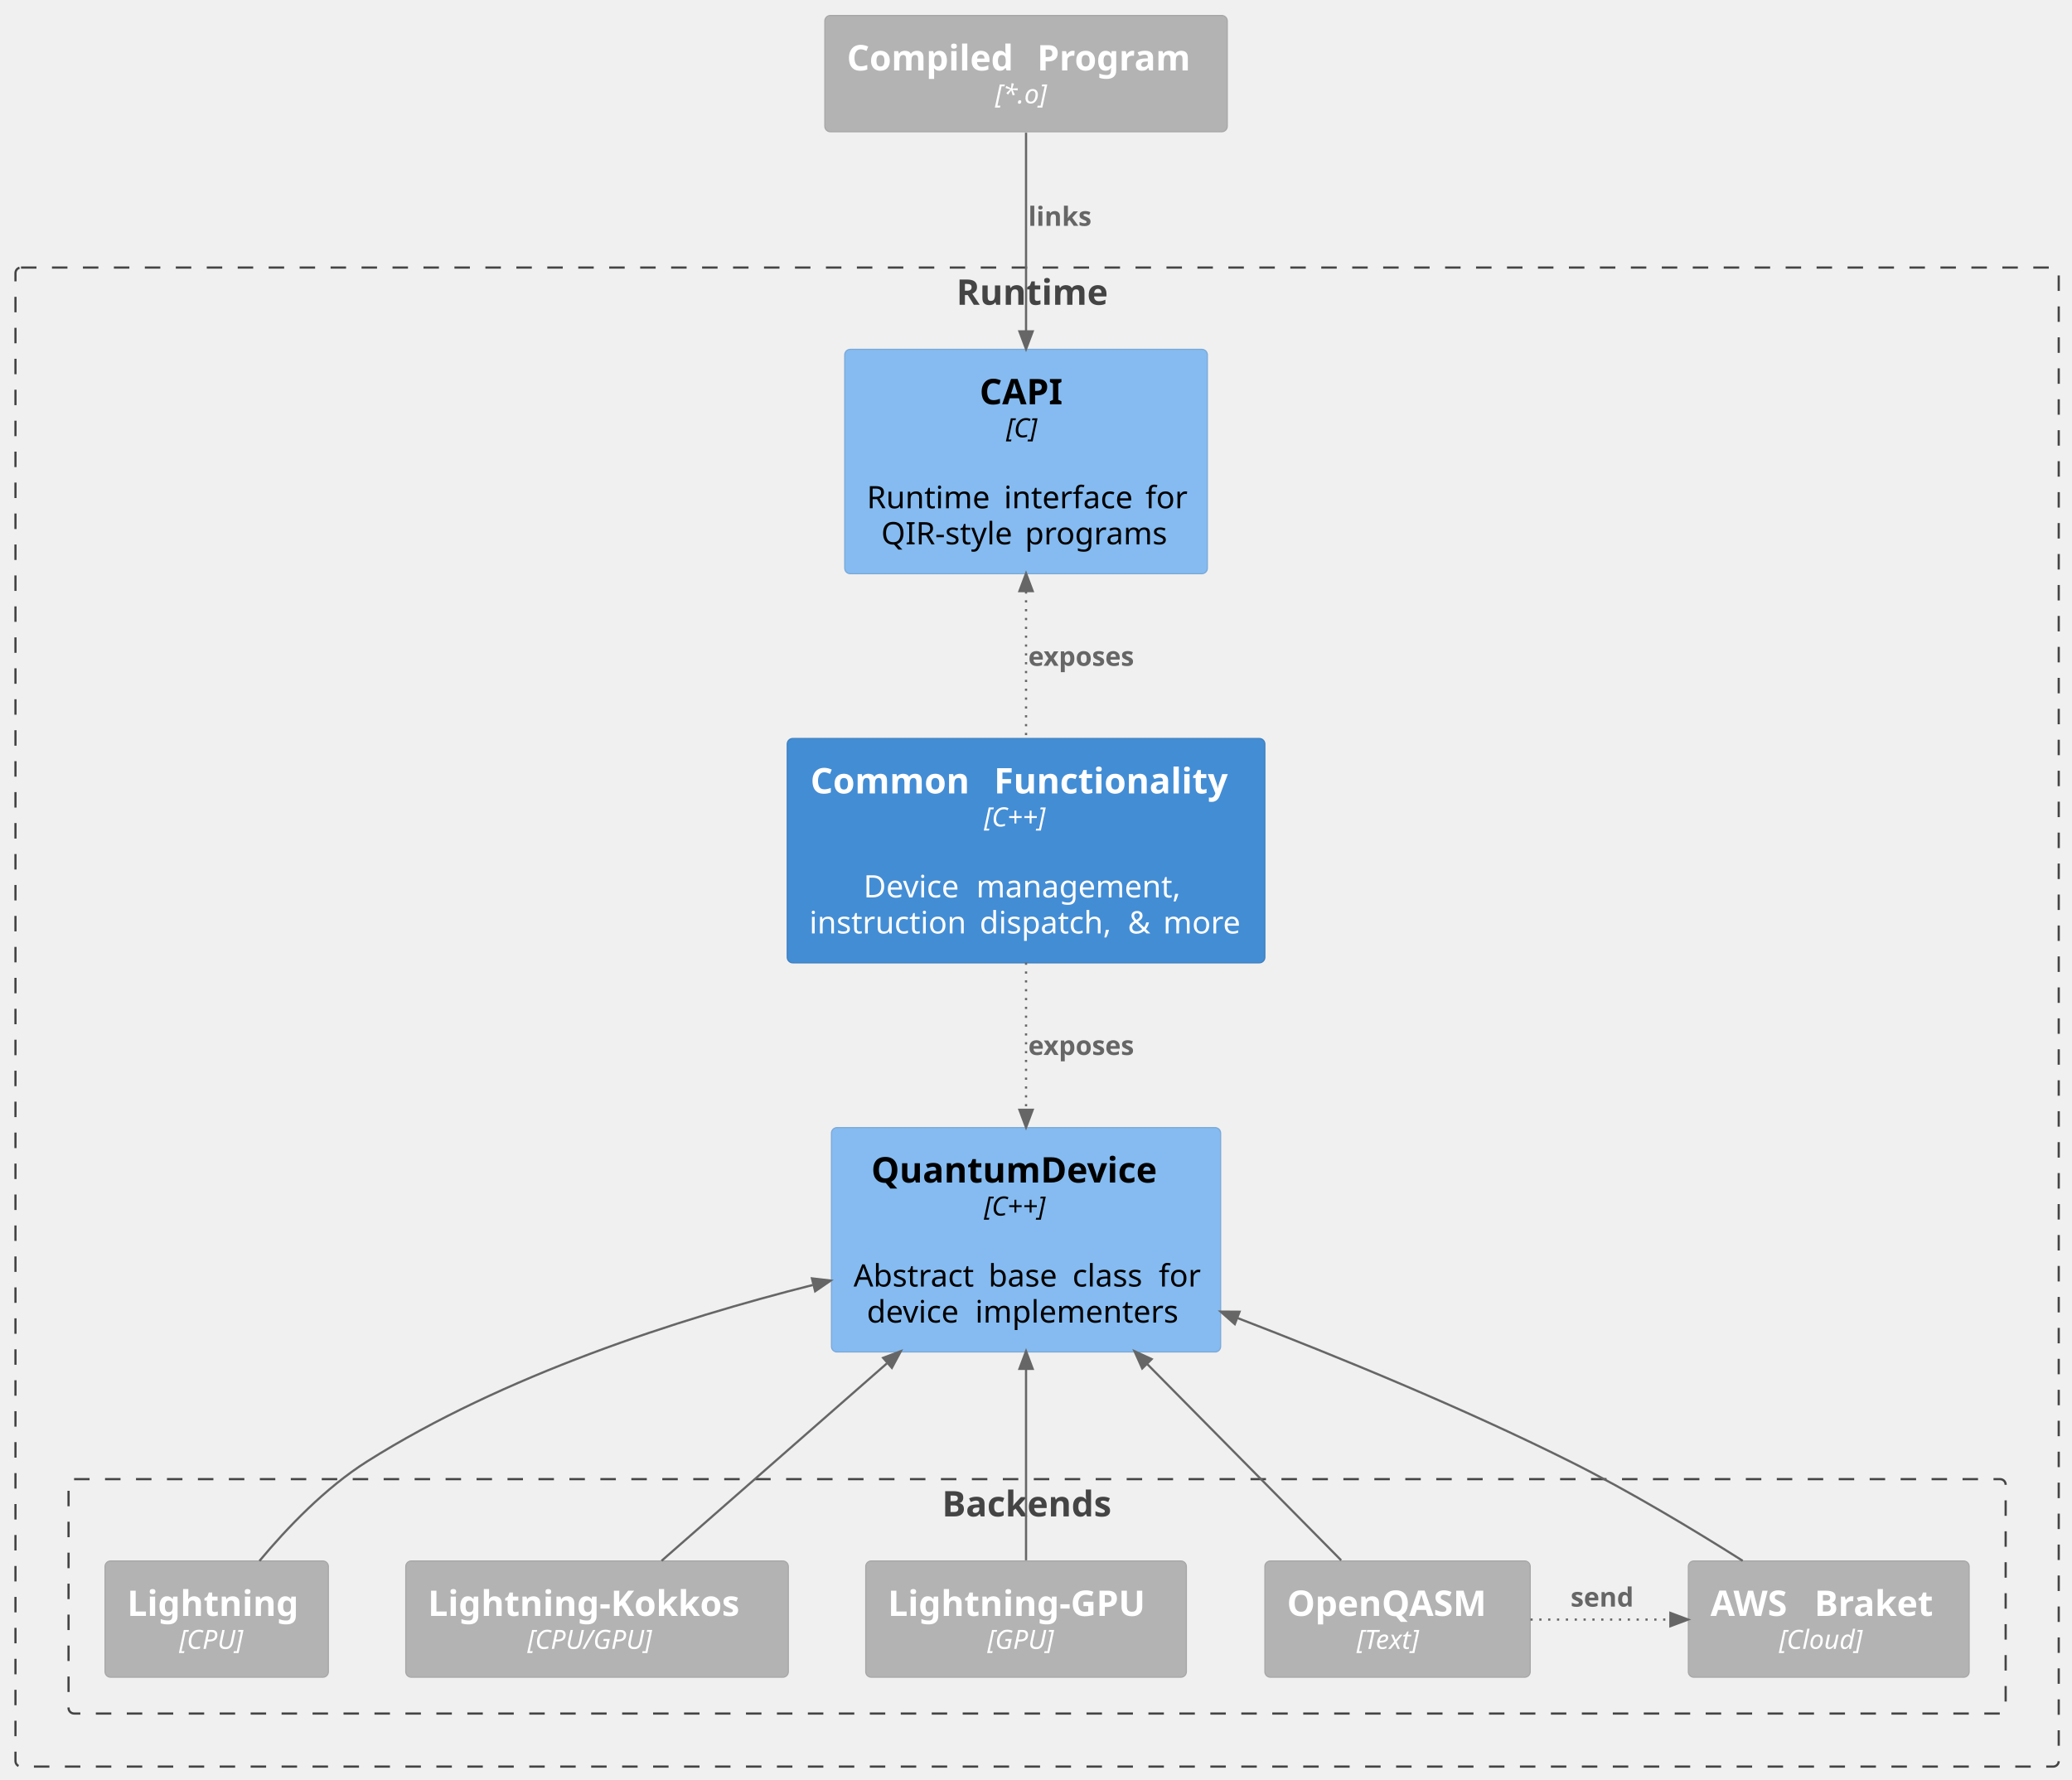
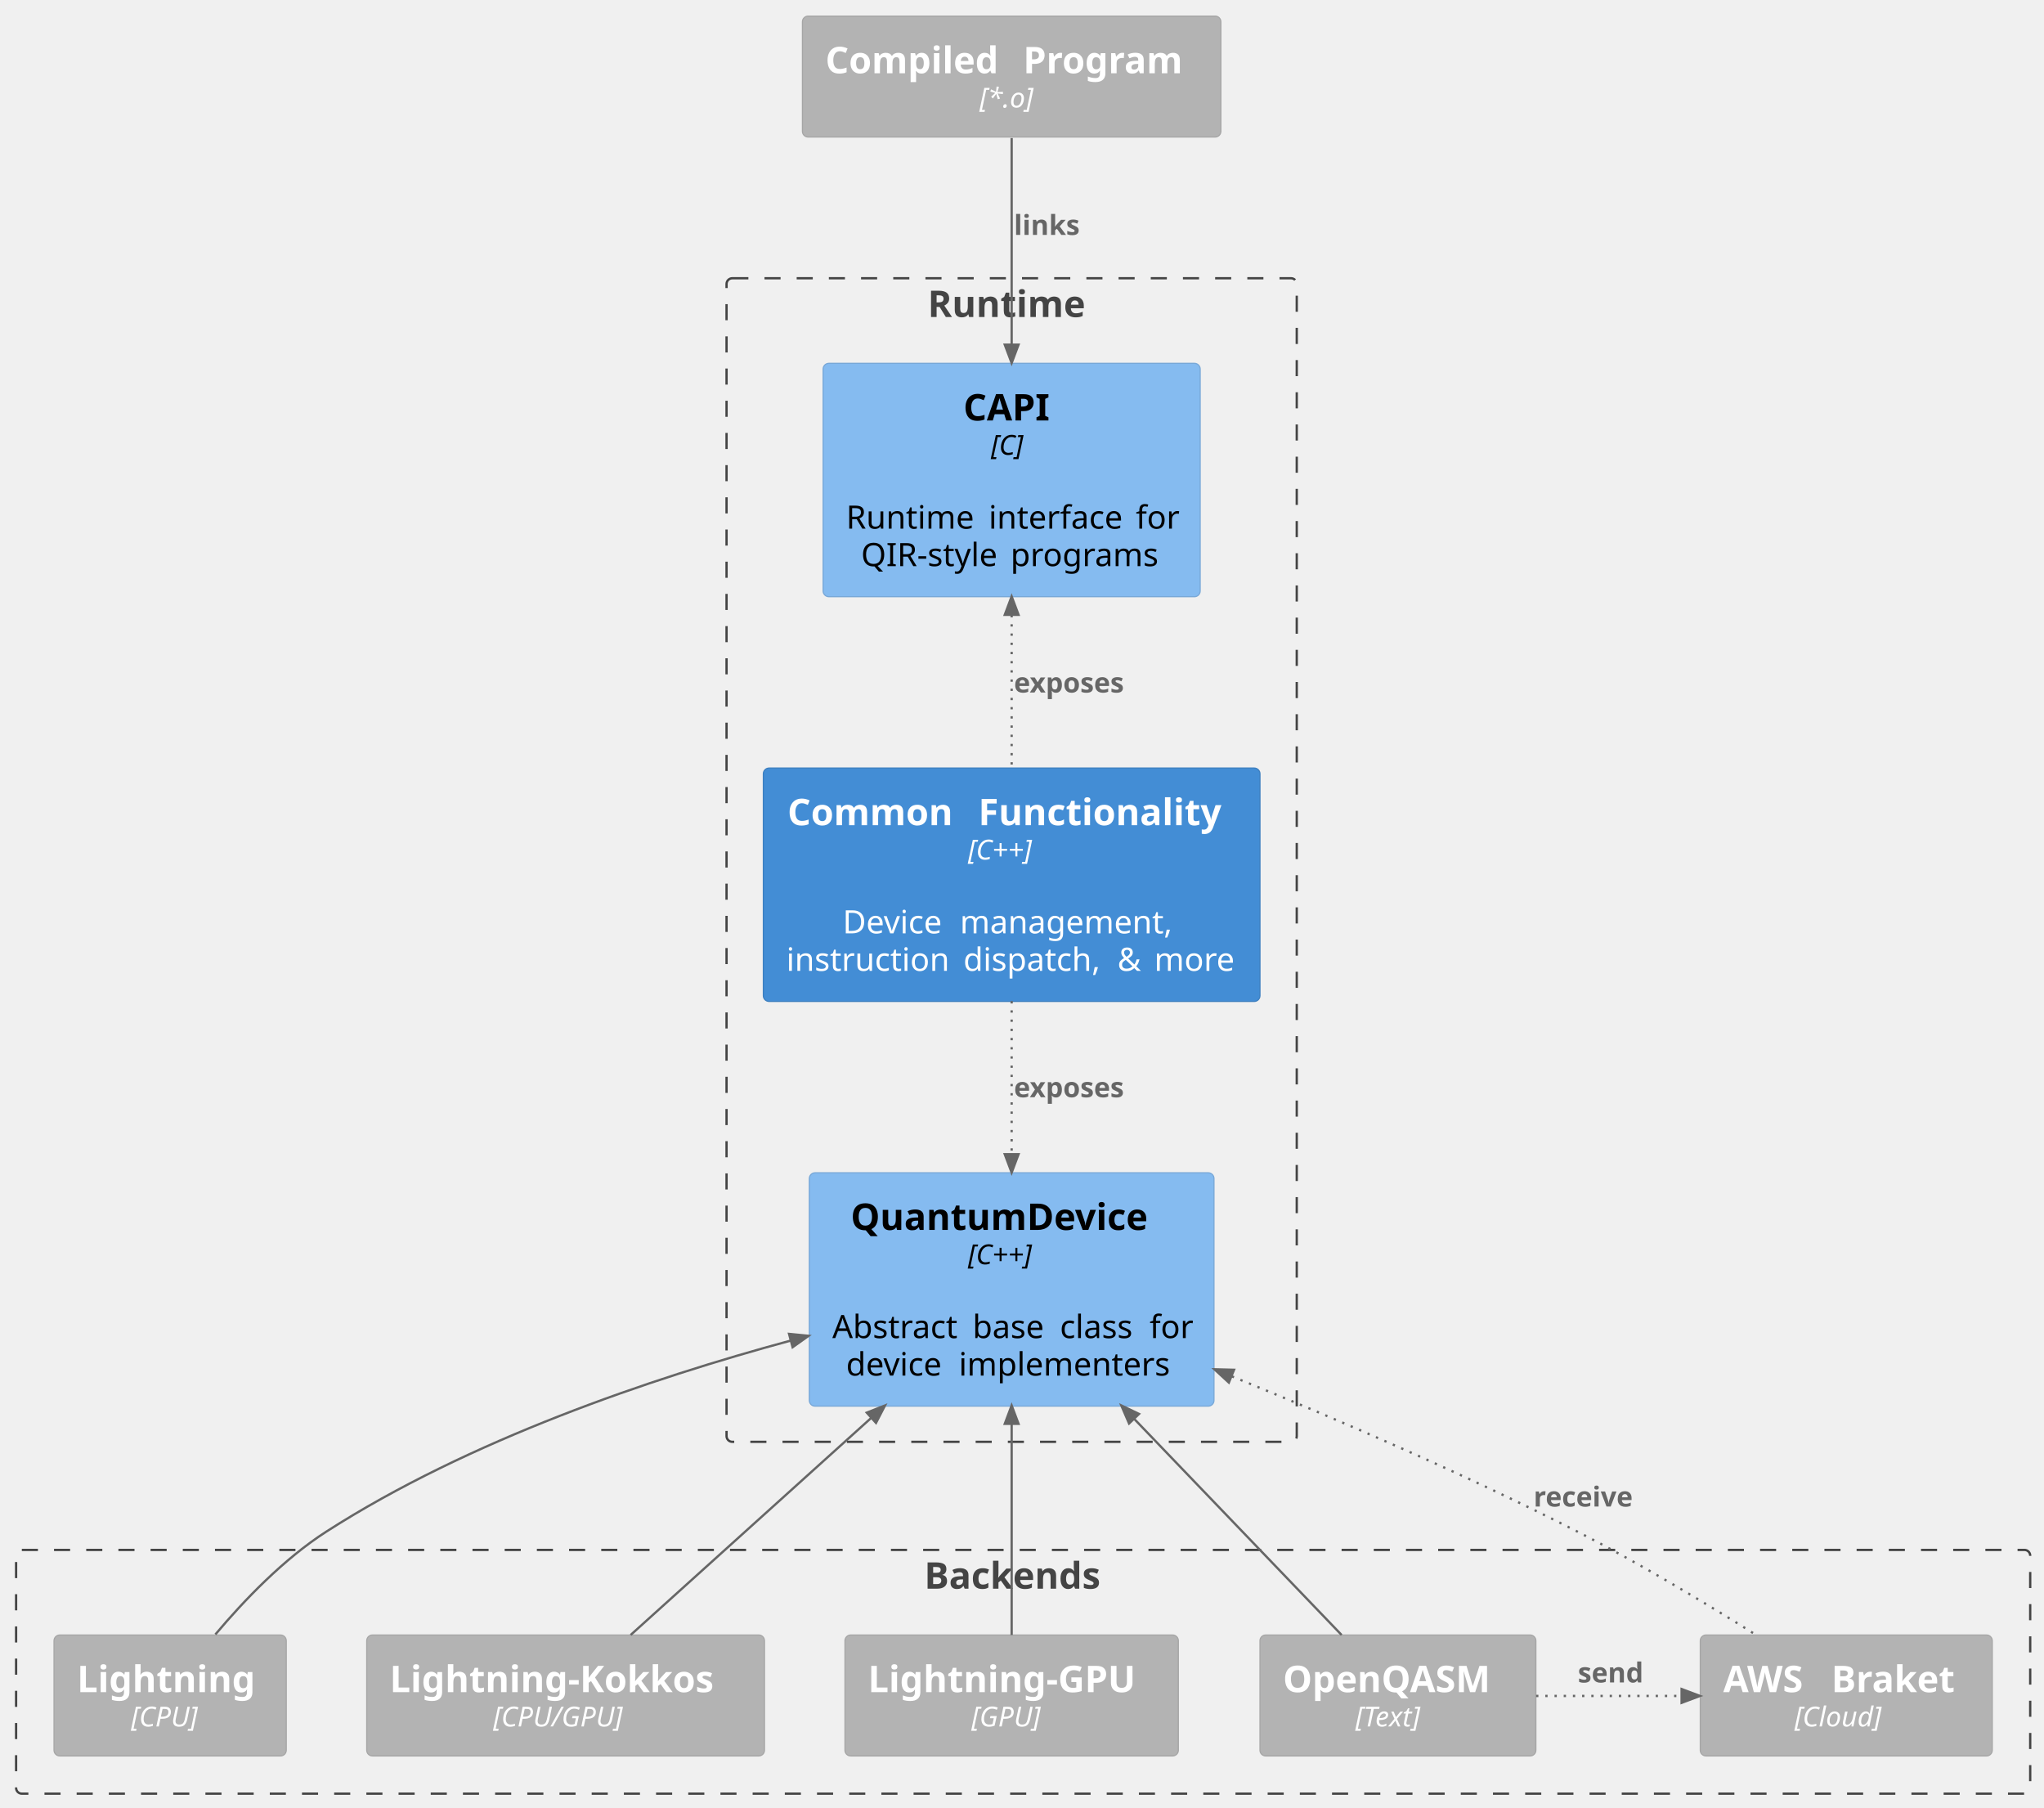
- <svg xmlns="http://www.w3.org/2000/svg" xmlns:xlink="http://www.w3.org/1999/xlink" contentStyleType="text/css" height="805px" preserveAspectRatio="none" style="width:937px;height:805px;background:#FFFFFF;" version="1.1" viewBox="0 0 937 805" width="937px" zoomAndPan="magnify">
+ <svg xmlns="http://www.w3.org/2000/svg" xmlns:xlink="http://www.w3.org/1999/xlink" contentStyleType="text/css" height="786px" preserveAspectRatio="none" style="width:889px;height:786px;background:#FFFFFF;" version="1.1" viewBox="0 0 889 786" width="889px" zoomAndPan="magnify">
  <defs />
  <g>
    <g id="cluster_c1">
      <a href="https://github.com/plantuml-stdlib/C4-PlantUML" target="_top" title="https://github.com/plantuml-stdlib/C4-PlantUML" xlink:actuate="onRequest" xlink:href="https://github.com/plantuml-stdlib/C4-PlantUML" xlink:show="new" xlink:title="https://github.com/plantuml-stdlib/C4-PlantUML" xlink:type="simple">
-         <rect fill="none" height="678" rx="2.5" ry="2.5" style="stroke:#444444;stroke-width:1.0;stroke-dasharray:7.0,7.0;" width="924" x="7" y="121" />
-         <text fill="#444444" font-family="sans-serif" font-size="16" font-weight="bold" lengthAdjust="spacing" textLength="73" x="432.5" y="137.852">Runtime</text>
+         <rect fill="none" height="506" rx="2.5" ry="2.5" style="stroke:#444444;stroke-width:1.0;stroke-dasharray:7.0,7.0;" width="248" x="316" y="121" />
+         <text fill="#444444" font-family="sans-serif" font-size="16" font-weight="bold" lengthAdjust="spacing" textLength="73" x="403.5" y="137.852">Runtime</text>
      </a>
    </g>
    <g id="cluster_c2">
      <a href="https://github.com/plantuml-stdlib/C4-PlantUML" target="_top" title="https://github.com/plantuml-stdlib/C4-PlantUML" xlink:actuate="onRequest" xlink:href="https://github.com/plantuml-stdlib/C4-PlantUML" xlink:show="new" xlink:title="https://github.com/plantuml-stdlib/C4-PlantUML" xlink:type="simple">
-         <rect fill="none" height="106" rx="2.5" ry="2.5" style="stroke:#444444;stroke-width:1.0;stroke-dasharray:7.0,7.0;" width="876" x="31" y="669" />
-         <text fill="#444444" font-family="sans-serif" font-size="16" font-weight="bold" lengthAdjust="spacing" textLength="86" x="426" y="685.852">Backends</text>
+         <rect fill="none" height="106" rx="2.5" ry="2.5" style="stroke:#444444;stroke-width:1.0;stroke-dasharray:7.0,7.0;" width="876" x="7" y="674" />
+         <text fill="#444444" font-family="sans-serif" font-size="16" font-weight="bold" lengthAdjust="spacing" textLength="86" x="402" y="690.852">Backends</text>
      </a>
    </g>
    <g id="elem__capi_">
-       <rect fill="#85BBF0" height="101.484" rx="2.5" ry="2.5" style="stroke:#78A8D8;stroke-width:0.5;" width="164" x="382" y="158" />
-       <text fill="#000000" font-family="sans-serif" font-size="16" font-weight="bold" lengthAdjust="spacing" textLength="42" x="443" y="182.852">CAPI</text>
-       <text fill="#000000" font-family="sans-serif" font-size="12" font-style="italic" lengthAdjust="spacing" textLength="18" x="455" y="197.764">[C]</text>
-       <text fill="#000000" font-family="sans-serif" font-size="14" lengthAdjust="spacing" textLength="4" x="462" y="213.589"> </text>
-       <text fill="#000000" font-family="sans-serif" font-size="14" lengthAdjust="spacing" textLength="58" x="392" y="229.886">Runtime</text>
-       <text fill="#000000" font-family="sans-serif" font-size="14" lengthAdjust="spacing" textLength="4" x="450" y="229.886"> </text>
-       <text fill="#000000" font-family="sans-serif" font-size="14" lengthAdjust="spacing" textLength="60" x="454" y="229.886">interface</text>
-       <text fill="#000000" font-family="sans-serif" font-size="14" lengthAdjust="spacing" textLength="4" x="514" y="229.886"> </text>
-       <text fill="#000000" font-family="sans-serif" font-size="14" lengthAdjust="spacing" textLength="18" x="518" y="229.886">for</text>
-       <text fill="#000000" font-family="sans-serif" font-size="14" lengthAdjust="spacing" textLength="61" x="398.5" y="246.183">QIR-style</text>
-       <text fill="#000000" font-family="sans-serif" font-size="14" lengthAdjust="spacing" textLength="4" x="459.5" y="246.183"> </text>
-       <text fill="#000000" font-family="sans-serif" font-size="14" lengthAdjust="spacing" textLength="66" x="463.5" y="246.183">programs</text>
+       <rect fill="#85BBF0" height="101.484" rx="2.5" ry="2.5" style="stroke:#78A8D8;stroke-width:0.5;" width="164" x="358" y="158" />
+       <text fill="#000000" font-family="sans-serif" font-size="16" font-weight="bold" lengthAdjust="spacing" textLength="42" x="419" y="182.852">CAPI</text>
+       <text fill="#000000" font-family="sans-serif" font-size="12" font-style="italic" lengthAdjust="spacing" textLength="18" x="431" y="197.764">[C]</text>
+       <text fill="#000000" font-family="sans-serif" font-size="14" lengthAdjust="spacing" textLength="4" x="438" y="213.589"> </text>
+       <text fill="#000000" font-family="sans-serif" font-size="14" lengthAdjust="spacing" textLength="58" x="368" y="229.886">Runtime</text>
+       <text fill="#000000" font-family="sans-serif" font-size="14" lengthAdjust="spacing" textLength="4" x="426" y="229.886"> </text>
+       <text fill="#000000" font-family="sans-serif" font-size="14" lengthAdjust="spacing" textLength="60" x="430" y="229.886">interface</text>
+       <text fill="#000000" font-family="sans-serif" font-size="14" lengthAdjust="spacing" textLength="4" x="490" y="229.886"> </text>
+       <text fill="#000000" font-family="sans-serif" font-size="14" lengthAdjust="spacing" textLength="18" x="494" y="229.886">for</text>
+       <text fill="#000000" font-family="sans-serif" font-size="14" lengthAdjust="spacing" textLength="61" x="374.5" y="246.183">QIR-style</text>
+       <text fill="#000000" font-family="sans-serif" font-size="14" lengthAdjust="spacing" textLength="4" x="435.5" y="246.183"> </text>
+       <text fill="#000000" font-family="sans-serif" font-size="14" lengthAdjust="spacing" textLength="66" x="439.5" y="246.183">programs</text>
    </g>
    <g id="elem__runtime_">
-       <rect fill="#438DD5" height="101.484" rx="2.5" ry="2.5" style="stroke:#3C7FC0;stroke-width:0.5;" width="216" x="356" y="334" />
-       <text fill="#FFFFFF" font-family="sans-serif" font-size="16" font-weight="bold" lengthAdjust="spacing" textLength="77" x="366.5" y="358.852">Common</text>
-       <text fill="#FFFFFF" font-family="sans-serif" font-size="16" font-weight="bold" lengthAdjust="spacing" textLength="6" x="443.5" y="358.852"> </text>
-       <text fill="#FFFFFF" font-family="sans-serif" font-size="16" font-weight="bold" lengthAdjust="spacing" textLength="112" x="449.5" y="358.852">Functionality</text>
-       <text fill="#FFFFFF" font-family="sans-serif" font-size="12" font-style="italic" lengthAdjust="spacing" textLength="38" x="445" y="373.764">[C++]</text>
-       <text fill="#FFFFFF" font-family="sans-serif" font-size="14" lengthAdjust="spacing" textLength="4" x="462" y="389.589"> </text>
-       <text fill="#FFFFFF" font-family="sans-serif" font-size="14" lengthAdjust="spacing" textLength="47" x="390.5" y="405.886">Device</text>
-       <text fill="#FFFFFF" font-family="sans-serif" font-size="14" lengthAdjust="spacing" textLength="4" x="437.5" y="405.886"> </text>
-       <text fill="#FFFFFF" font-family="sans-serif" font-size="14" lengthAdjust="spacing" textLength="96" x="441.5" y="405.886">management,</text>
-       <text fill="#FFFFFF" font-family="sans-serif" font-size="14" lengthAdjust="spacing" textLength="73" x="366" y="422.183">instruction</text>
-       <text fill="#FFFFFF" font-family="sans-serif" font-size="14" lengthAdjust="spacing" textLength="4" x="439" y="422.183"> </text>
-       <text fill="#FFFFFF" font-family="sans-serif" font-size="14" lengthAdjust="spacing" textLength="63" x="443" y="422.183">dispatch,</text>
-       <text fill="#FFFFFF" font-family="sans-serif" font-size="14" lengthAdjust="spacing" textLength="4" x="506" y="422.183"> </text>
-       <text fill="#FFFFFF" font-family="sans-serif" font-size="14" lengthAdjust="spacing" textLength="12" x="510" y="422.183">&amp;</text>
-       <text fill="#FFFFFF" font-family="sans-serif" font-size="14" lengthAdjust="spacing" textLength="4" x="522" y="422.183"> </text>
-       <text fill="#FFFFFF" font-family="sans-serif" font-size="14" lengthAdjust="spacing" textLength="36" x="526" y="422.183">more</text>
+       <rect fill="#438DD5" height="101.484" rx="2.5" ry="2.5" style="stroke:#3C7FC0;stroke-width:0.5;" width="216" x="332" y="334" />
+       <text fill="#FFFFFF" font-family="sans-serif" font-size="16" font-weight="bold" lengthAdjust="spacing" textLength="77" x="342.5" y="358.852">Common</text>
+       <text fill="#FFFFFF" font-family="sans-serif" font-size="16" font-weight="bold" lengthAdjust="spacing" textLength="6" x="419.5" y="358.852"> </text>
+       <text fill="#FFFFFF" font-family="sans-serif" font-size="16" font-weight="bold" lengthAdjust="spacing" textLength="112" x="425.5" y="358.852">Functionality</text>
+       <text fill="#FFFFFF" font-family="sans-serif" font-size="12" font-style="italic" lengthAdjust="spacing" textLength="38" x="421" y="373.764">[C++]</text>
+       <text fill="#FFFFFF" font-family="sans-serif" font-size="14" lengthAdjust="spacing" textLength="4" x="438" y="389.589"> </text>
+       <text fill="#FFFFFF" font-family="sans-serif" font-size="14" lengthAdjust="spacing" textLength="47" x="366.5" y="405.886">Device</text>
+       <text fill="#FFFFFF" font-family="sans-serif" font-size="14" lengthAdjust="spacing" textLength="4" x="413.5" y="405.886"> </text>
+       <text fill="#FFFFFF" font-family="sans-serif" font-size="14" lengthAdjust="spacing" textLength="96" x="417.5" y="405.886">management,</text>
+       <text fill="#FFFFFF" font-family="sans-serif" font-size="14" lengthAdjust="spacing" textLength="73" x="342" y="422.183">instruction</text>
+       <text fill="#FFFFFF" font-family="sans-serif" font-size="14" lengthAdjust="spacing" textLength="4" x="415" y="422.183"> </text>
+       <text fill="#FFFFFF" font-family="sans-serif" font-size="14" lengthAdjust="spacing" textLength="63" x="419" y="422.183">dispatch,</text>
+       <text fill="#FFFFFF" font-family="sans-serif" font-size="14" lengthAdjust="spacing" textLength="4" x="482" y="422.183"> </text>
+       <text fill="#FFFFFF" font-family="sans-serif" font-size="14" lengthAdjust="spacing" textLength="12" x="486" y="422.183">&amp;</text>
+       <text fill="#FFFFFF" font-family="sans-serif" font-size="14" lengthAdjust="spacing" textLength="4" x="498" y="422.183"> </text>
+       <text fill="#FFFFFF" font-family="sans-serif" font-size="14" lengthAdjust="spacing" textLength="36" x="502" y="422.183">more</text>
    </g>
    <g id="elem__quantumdevice_">
-       <rect fill="#85BBF0" height="101.484" rx="2.5" ry="2.5" style="stroke:#78A8D8;stroke-width:0.5;" width="176" x="376" y="510" />
-       <text fill="#000000" font-family="sans-serif" font-size="16" font-weight="bold" lengthAdjust="spacing" textLength="140" x="394" y="534.852">QuantumDevice</text>
-       <text fill="#000000" font-family="sans-serif" font-size="12" font-style="italic" lengthAdjust="spacing" textLength="38" x="445" y="549.764">[C++]</text>
-       <text fill="#000000" font-family="sans-serif" font-size="14" lengthAdjust="spacing" textLength="4" x="462" y="565.589"> </text>
-       <text fill="#000000" font-family="sans-serif" font-size="14" lengthAdjust="spacing" textLength="57" x="386" y="581.886">Abstract</text>
-       <text fill="#000000" font-family="sans-serif" font-size="14" lengthAdjust="spacing" textLength="4" x="443" y="581.886"> </text>
-       <text fill="#000000" font-family="sans-serif" font-size="14" lengthAdjust="spacing" textLength="34" x="447" y="581.886">base</text>
-       <text fill="#000000" font-family="sans-serif" font-size="14" lengthAdjust="spacing" textLength="4" x="481" y="581.886"> </text>
-       <text fill="#000000" font-family="sans-serif" font-size="14" lengthAdjust="spacing" textLength="35" x="485" y="581.886">class</text>
-       <text fill="#000000" font-family="sans-serif" font-size="14" lengthAdjust="spacing" textLength="4" x="520" y="581.886"> </text>
-       <text fill="#000000" font-family="sans-serif" font-size="14" lengthAdjust="spacing" textLength="18" x="524" y="581.886">for</text>
-       <text fill="#000000" font-family="sans-serif" font-size="14" lengthAdjust="spacing" textLength="45" x="392" y="598.183">device</text>
-       <text fill="#000000" font-family="sans-serif" font-size="14" lengthAdjust="spacing" textLength="4" x="437" y="598.183"> </text>
-       <text fill="#000000" font-family="sans-serif" font-size="14" lengthAdjust="spacing" textLength="95" x="441" y="598.183">implementers</text>
+       <rect fill="#85BBF0" height="101.484" rx="2.5" ry="2.5" style="stroke:#78A8D8;stroke-width:0.5;" width="176" x="352" y="510" />
+       <text fill="#000000" font-family="sans-serif" font-size="16" font-weight="bold" lengthAdjust="spacing" textLength="140" x="370" y="534.852">QuantumDevice</text>
+       <text fill="#000000" font-family="sans-serif" font-size="12" font-style="italic" lengthAdjust="spacing" textLength="38" x="421" y="549.764">[C++]</text>
+       <text fill="#000000" font-family="sans-serif" font-size="14" lengthAdjust="spacing" textLength="4" x="438" y="565.589"> </text>
+       <text fill="#000000" font-family="sans-serif" font-size="14" lengthAdjust="spacing" textLength="57" x="362" y="581.886">Abstract</text>
+       <text fill="#000000" font-family="sans-serif" font-size="14" lengthAdjust="spacing" textLength="4" x="419" y="581.886"> </text>
+       <text fill="#000000" font-family="sans-serif" font-size="14" lengthAdjust="spacing" textLength="34" x="423" y="581.886">base</text>
+       <text fill="#000000" font-family="sans-serif" font-size="14" lengthAdjust="spacing" textLength="4" x="457" y="581.886"> </text>
+       <text fill="#000000" font-family="sans-serif" font-size="14" lengthAdjust="spacing" textLength="35" x="461" y="581.886">class</text>
+       <text fill="#000000" font-family="sans-serif" font-size="14" lengthAdjust="spacing" textLength="4" x="496" y="581.886"> </text>
+       <text fill="#000000" font-family="sans-serif" font-size="14" lengthAdjust="spacing" textLength="18" x="500" y="581.886">for</text>
+       <text fill="#000000" font-family="sans-serif" font-size="14" lengthAdjust="spacing" textLength="45" x="368" y="598.183">device</text>
+       <text fill="#000000" font-family="sans-serif" font-size="14" lengthAdjust="spacing" textLength="4" x="413" y="598.183"> </text>
+       <text fill="#000000" font-family="sans-serif" font-size="14" lengthAdjust="spacing" textLength="95" x="417" y="598.183">implementers</text>
    </g>
    <g id="elem__pl_lightning_">
-       <rect fill="#B3B3B3" height="52.594" rx="2.5" ry="2.5" style="stroke:#A6A6A6;stroke-width:0.5;" width="101" x="47.5" y="706" />
-       <text fill="#FFFFFF" font-family="sans-serif" font-size="16" font-weight="bold" lengthAdjust="spacing" textLength="81" x="57.5" y="730.852">Lightning</text>
-       <text fill="#FFFFFF" font-family="sans-serif" font-size="12" font-style="italic" lengthAdjust="spacing" textLength="34" x="81" y="745.764">[CPU]</text>
+       <rect fill="#B3B3B3" height="52.594" rx="2.5" ry="2.5" style="stroke:#A6A6A6;stroke-width:0.5;" width="101" x="23.5" y="711" />
+       <text fill="#FFFFFF" font-family="sans-serif" font-size="16" font-weight="bold" lengthAdjust="spacing" textLength="81" x="33.5" y="735.852">Lightning</text>
+       <text fill="#FFFFFF" font-family="sans-serif" font-size="12" font-style="italic" lengthAdjust="spacing" textLength="34" x="57" y="750.764">[CPU]</text>
    </g>
    <g id="elem__pl_lightning_kokkos_">
-       <rect fill="#B3B3B3" height="52.594" rx="2.5" ry="2.5" style="stroke:#A6A6A6;stroke-width:0.5;" width="173" x="183.5" y="706" />
-       <text fill="#FFFFFF" font-family="sans-serif" font-size="16" font-weight="bold" lengthAdjust="spacing" textLength="153" x="193.5" y="730.852">Lightning-Kokkos</text>
-       <text fill="#FFFFFF" font-family="sans-serif" font-size="12" font-style="italic" lengthAdjust="spacing" textLength="63" x="238.5" y="745.764">[CPU/GPU]</text>
+       <rect fill="#B3B3B3" height="52.594" rx="2.5" ry="2.5" style="stroke:#A6A6A6;stroke-width:0.5;" width="173" x="159.5" y="711" />
+       <text fill="#FFFFFF" font-family="sans-serif" font-size="16" font-weight="bold" lengthAdjust="spacing" textLength="153" x="169.5" y="735.852">Lightning-Kokkos</text>
+       <text fill="#FFFFFF" font-family="sans-serif" font-size="12" font-style="italic" lengthAdjust="spacing" textLength="63" x="214.5" y="750.764">[CPU/GPU]</text>
    </g>
    <g id="elem__pl_lightning_gpu_">
-       <rect fill="#B3B3B3" height="52.594" rx="2.5" ry="2.5" style="stroke:#A6A6A6;stroke-width:0.5;" width="145" x="391.5" y="706" />
-       <text fill="#FFFFFF" font-family="sans-serif" font-size="16" font-weight="bold" lengthAdjust="spacing" textLength="125" x="401.5" y="730.852">Lightning-GPU</text>
-       <text fill="#FFFFFF" font-family="sans-serif" font-size="12" font-style="italic" lengthAdjust="spacing" textLength="35" x="446.5" y="745.764">[GPU]</text>
+       <rect fill="#B3B3B3" height="52.594" rx="2.5" ry="2.5" style="stroke:#A6A6A6;stroke-width:0.5;" width="145" x="367.5" y="711" />
+       <text fill="#FFFFFF" font-family="sans-serif" font-size="16" font-weight="bold" lengthAdjust="spacing" textLength="125" x="377.5" y="735.852">Lightning-GPU</text>
+       <text fill="#FFFFFF" font-family="sans-serif" font-size="12" font-style="italic" lengthAdjust="spacing" textLength="35" x="422.5" y="750.764">[GPU]</text>
    </g>
    <g id="elem__openqasm_">
-       <rect fill="#B3B3B3" height="52.594" rx="2.5" ry="2.5" style="stroke:#A6A6A6;stroke-width:0.5;" width="120" x="572" y="706" />
-       <text fill="#FFFFFF" font-family="sans-serif" font-size="16" font-weight="bold" lengthAdjust="spacing" textLength="100" x="582" y="730.852">OpenQASM</text>
-       <text fill="#FFFFFF" font-family="sans-serif" font-size="12" font-style="italic" lengthAdjust="spacing" textLength="37" x="613.5" y="745.764">[Text]</text>
+       <rect fill="#B3B3B3" height="52.594" rx="2.5" ry="2.5" style="stroke:#A6A6A6;stroke-width:0.5;" width="120" x="548" y="711" />
+       <text fill="#FFFFFF" font-family="sans-serif" font-size="16" font-weight="bold" lengthAdjust="spacing" textLength="100" x="558" y="735.852">OpenQASM</text>
+       <text fill="#FFFFFF" font-family="sans-serif" font-size="12" font-style="italic" lengthAdjust="spacing" textLength="37" x="589.5" y="750.764">[Text]</text>
    </g>
    <g id="elem__aws_braket_">
-       <rect fill="#B3B3B3" height="52.594" rx="2.5" ry="2.5" style="stroke:#A6A6A6;stroke-width:0.5;" width="127" x="763.5" y="706" />
-       <text fill="#FFFFFF" font-family="sans-serif" font-size="16" font-weight="bold" lengthAdjust="spacing" textLength="41" x="773.5" y="730.852">AWS</text>
-       <text fill="#FFFFFF" font-family="sans-serif" font-size="16" font-weight="bold" lengthAdjust="spacing" textLength="6" x="814.5" y="730.852"> </text>
-       <text fill="#FFFFFF" font-family="sans-serif" font-size="16" font-weight="bold" lengthAdjust="spacing" textLength="60" x="820.5" y="730.852">Braket</text>
-       <text fill="#FFFFFF" font-family="sans-serif" font-size="12" font-style="italic" lengthAdjust="spacing" textLength="45" x="804.5" y="745.764">[Cloud]</text>
+       <rect fill="#B3B3B3" height="52.594" rx="2.5" ry="2.5" style="stroke:#A6A6A6;stroke-width:0.5;" width="127" x="739.5" y="711" />
+       <text fill="#FFFFFF" font-family="sans-serif" font-size="16" font-weight="bold" lengthAdjust="spacing" textLength="41" x="749.5" y="735.852">AWS</text>
+       <text fill="#FFFFFF" font-family="sans-serif" font-size="16" font-weight="bold" lengthAdjust="spacing" textLength="6" x="790.5" y="735.852"> </text>
+       <text fill="#FFFFFF" font-family="sans-serif" font-size="16" font-weight="bold" lengthAdjust="spacing" textLength="60" x="796.5" y="735.852">Braket</text>
+       <text fill="#FFFFFF" font-family="sans-serif" font-size="12" font-style="italic" lengthAdjust="spacing" textLength="45" x="780.5" y="750.764">[Cloud]</text>
    </g>
    <g id="elem__user_program_">
-       <rect fill="#B3B3B3" height="52.594" rx="2.5" ry="2.5" style="stroke:#A6A6A6;stroke-width:0.5;" width="182" x="373" y="7" />
-       <text fill="#FFFFFF" font-family="sans-serif" font-size="16" font-weight="bold" lengthAdjust="spacing" textLength="80" x="383" y="31.852">Compiled</text>
-       <text fill="#FFFFFF" font-family="sans-serif" font-size="16" font-weight="bold" lengthAdjust="spacing" textLength="6" x="463" y="31.852"> </text>
-       <text fill="#FFFFFF" font-family="sans-serif" font-size="16" font-weight="bold" lengthAdjust="spacing" textLength="76" x="469" y="31.852">Program</text>
-       <text fill="#FFFFFF" font-family="sans-serif" font-size="12" font-style="italic" lengthAdjust="spacing" textLength="28" x="450" y="46.764">[*.o]</text>
+       <rect fill="#B3B3B3" height="52.594" rx="2.5" ry="2.5" style="stroke:#A6A6A6;stroke-width:0.5;" width="182" x="349" y="7" />
+       <text fill="#FFFFFF" font-family="sans-serif" font-size="16" font-weight="bold" lengthAdjust="spacing" textLength="80" x="359" y="31.852">Compiled</text>
+       <text fill="#FFFFFF" font-family="sans-serif" font-size="16" font-weight="bold" lengthAdjust="spacing" textLength="6" x="439" y="31.852"> </text>
+       <text fill="#FFFFFF" font-family="sans-serif" font-size="16" font-weight="bold" lengthAdjust="spacing" textLength="76" x="445" y="31.852">Program</text>
+       <text fill="#FFFFFF" font-family="sans-serif" font-size="12" font-style="italic" lengthAdjust="spacing" textLength="28" x="426" y="46.764">[*.o]</text>
    </g>
    <g id="link__user_program___capi_">
-       <path d="M464,60.03 C464,83.58 464,119.41 464,149.85 " fill="none" id="_user_program_-to-_capi_" style="stroke:#666666;stroke-width:1.0;" />
-       <polygon fill="#666666" points="464,157.87,467,149.87,461,149.87,464,157.87" style="stroke:#666666;stroke-width:1.0;" />
-       <text fill="#666666" font-family="sans-serif" font-size="12" font-weight="bold" lengthAdjust="spacing" textLength="33" x="465" y="102.139">links</text>
+       <path d="M440,60.03 C440,83.58 440,119.41 440,149.85 " fill="none" id="_user_program_-to-_capi_" style="stroke:#666666;stroke-width:1.0;" />
+       <polygon fill="#666666" points="440,157.87,443,149.87,437,149.87,440,157.87" style="stroke:#666666;stroke-width:1.0;" />
+       <text fill="#666666" font-family="sans-serif" font-size="12" font-weight="bold" lengthAdjust="spacing" textLength="33" x="441" y="102.139">links</text>
    </g>
    <g id="link__capi___runtime_">
-       <path d="M464,267.47 C464,289 464,313.22 464,333.93 " fill="none" id="_capi_-backto-_runtime_" style="stroke:#666666;stroke-width:1.0;stroke-dasharray:1.0,3.0;" />
-       <polygon fill="#666666" points="464,259.36,461,267.36,467,267.36,464,259.36" style="stroke:#666666;stroke-width:1.0;" />
-       <text fill="#666666" font-family="sans-serif" font-size="12" font-weight="bold" lengthAdjust="spacing" textLength="59" x="465" y="301.139">exposes</text>
+       <path d="M440,267.47 C440,289 440,313.22 440,333.93 " fill="none" id="_capi_-backto-_runtime_" style="stroke:#666666;stroke-width:1.0;stroke-dasharray:1.0,3.0;" />
+       <polygon fill="#666666" points="440,259.36,437,267.36,443,267.36,440,259.36" style="stroke:#666666;stroke-width:1.0;" />
+       <text fill="#666666" font-family="sans-serif" font-size="12" font-weight="bold" lengthAdjust="spacing" textLength="59" x="441" y="301.139">exposes</text>
    </g>
    <g id="link__runtime___quantumdevice_">
-       <path d="M464,435.36 C464,456.11 464,480.33 464,501.83 " fill="none" id="_runtime_-to-_quantumdevice_" style="stroke:#666666;stroke-width:1.0;stroke-dasharray:1.0,3.0;" />
-       <polygon fill="#666666" points="464,509.93,467,501.93,461,501.93,464,509.93" style="stroke:#666666;stroke-width:1.0;" />
-       <text fill="#666666" font-family="sans-serif" font-size="12" font-weight="bold" lengthAdjust="spacing" textLength="59" x="465" y="477.139">exposes</text>
+       <path d="M440,435.36 C440,456.11 440,480.33 440,501.83 " fill="none" id="_runtime_-to-_quantumdevice_" style="stroke:#666666;stroke-width:1.0;stroke-dasharray:1.0,3.0;" />
+       <polygon fill="#666666" points="440,509.93,443,501.93,437,501.93,440,509.93" style="stroke:#666666;stroke-width:1.0;" />
+       <text fill="#666666" font-family="sans-serif" font-size="12" font-weight="bold" lengthAdjust="spacing" textLength="59" x="441" y="477.139">exposes</text>
    </g>
    <g id="link__quantumdevice___pl_lightning_">
-       <path d="M367.56,581.19 C306.55,596.57 227.81,622 166,661 C147.16,672.89 129.79,691.07 117.33,705.99 " fill="none" id="_quantumdevice_-backto-_pl_lightning_" style="stroke:#666666;stroke-width:1.0;" />
-       <polygon fill="#666666" points="375.67,579.18,367.183,578.195,368.628,584.019,375.67,579.18" style="stroke:#666666;stroke-width:1.0;" />
-       <text fill="#666666" font-family="sans-serif" font-size="0" lengthAdjust="spacing" textLength="0" x="196" y="642">.</text>
+       <path d="M343.95,582.96 C282.89,599.46 203.96,626.26 142,666 C123.39,677.94 106.15,695.93 93.68,710.75 " fill="none" id="_quantumdevice_-backto-_pl_lightning_" style="stroke:#666666;stroke-width:1.0;" />
+       <polygon fill="#666666" points="351.69,580.9,343.188,580.059,344.731,585.857,351.69,580.9" style="stroke:#666666;stroke-width:1.0;" />
+       <text fill="#666666" font-family="sans-serif" font-size="0" lengthAdjust="spacing" textLength="0" x="180" y="645.5">.</text>
    </g>
    <g id="link__quantumdevice___pl_lightning_kokkos_">
-       <path d="M401.05,616.66 C366.79,646.69 326.03,682.4 299.17,705.94 " fill="none" id="_quantumdevice_-backto-_pl_lightning_kokkos_" style="stroke:#666666;stroke-width:1.0;" />
-       <polygon fill="#666666" points="407.37,611.13,399.373,614.138,403.322,618.654,407.37,611.13" style="stroke:#666666;stroke-width:1.0;" />
-       <text fill="#666666" font-family="sans-serif" font-size="0" lengthAdjust="spacing" textLength="0" x="373" y="642">.</text>
+       <path d="M378.93,616.59 C343.91,648.18 301.63,686.32 274.29,710.98 " fill="none" id="_quantumdevice_-backto-_pl_lightning_kokkos_" style="stroke:#666666;stroke-width:1.0;" />
+       <polygon fill="#666666" points="384.93,611.18,376.979,614.308,380.997,618.765,384.93,611.18" style="stroke:#666666;stroke-width:1.0;" />
+       <text fill="#666666" font-family="sans-serif" font-size="0" lengthAdjust="spacing" textLength="0" x="349" y="645.5">.</text>
    </g>
    <g id="link__quantumdevice___pl_lightning_gpu_">
-       <path d="M464,619.27 C464,648.63 464,682.84 464,705.7 " fill="none" id="_quantumdevice_-backto-_pl_lightning_gpu_" style="stroke:#666666;stroke-width:1.0;" />
-       <polygon fill="#666666" points="464,611.13,461,619.13,467,619.13,464,611.13" style="stroke:#666666;stroke-width:1.0;" />
-       <text fill="#666666" font-family="sans-serif" font-size="0" lengthAdjust="spacing" textLength="0" x="465" y="642">.</text>
+       <path d="M440,619.35 C440,650.37 440,687.04 440,710.98 " fill="none" id="_quantumdevice_-backto-_pl_lightning_gpu_" style="stroke:#666666;stroke-width:1.0;" />
+       <polygon fill="#666666" points="440,611.18,437,619.18,443,619.18,440,611.18" style="stroke:#666666;stroke-width:1.0;" />
+       <text fill="#666666" font-family="sans-serif" font-size="0" lengthAdjust="spacing" textLength="0" x="441" y="645.5">.</text>
    </g>
    <g id="link__quantumdevice___openqasm_">
-       <path d="M518.87,617.02 C548.36,646.87 583.33,682.25 606.5,705.7 " fill="none" id="_quantumdevice_-backto-_openqasm_" style="stroke:#666666;stroke-width:1.0;" />
-       <polygon fill="#666666" points="513.04,611.13,516.536,618.926,520.8,614.705,513.04,611.13" style="stroke:#666666;stroke-width:1.0;" />
-       <text fill="#666666" font-family="sans-serif" font-size="0" lengthAdjust="spacing" textLength="0" x="554" y="642">.</text>
+       <path d="M493.26,616.98 C523.51,648.49 559.93,686.42 583.5,710.98 " fill="none" id="_quantumdevice_-backto-_openqasm_" style="stroke:#666666;stroke-width:1.0;" />
+       <polygon fill="#666666" points="487.69,611.18,491.068,619.028,495.395,614.872,487.69,611.18" style="stroke:#666666;stroke-width:1.0;" />
+       <text fill="#666666" font-family="sans-serif" font-size="0" lengthAdjust="spacing" textLength="0" x="530" y="645.5">.</text>
    </g>
    <g id="link__quantumdevice___aws_braket_">
-       <path d="M559.63,596.13 C605.82,613.88 661.59,636.82 710,661 C736.84,674.41 765.72,691.78 788.07,705.92 " fill="none" id="_quantumdevice_-backto-_aws_braket_" style="stroke:#666666;stroke-width:1.0;" />
-       <polygon fill="#666666" points="552,593.22,558.401,598.88,560.544,593.275,552,593.22" style="stroke:#666666;stroke-width:1.0;" />
-       <text fill="#666666" font-family="sans-serif" font-size="0" lengthAdjust="spacing" textLength="0" x="691" y="642">.</text>
+       <path d="M535.79,598.53 C581.89,617.28 637.55,641.27 686,666 C712.61,679.59 741.37,696.88 763.72,710.93 " fill="none" id="_quantumdevice_-backto-_aws_braket_" style="stroke:#666666;stroke-width:1.0;stroke-dasharray:1.0,3.0;" />
+       <polygon fill="#666666" points="528.18,595.45,534.471,601.232,536.721,595.67,528.18,595.45" style="stroke:#666666;stroke-width:1.0;" />
+       <text fill="#666666" font-family="sans-serif" font-size="12" font-weight="bold" lengthAdjust="spacing" textLength="51" x="667" y="655.139">receive</text>
    </g>
    <g id="link__openqasm___aws_braket_">
-       <path d="M692.1,732.5 C712.05,732.5 734.47,732.5 755.22,732.5 " fill="none" id="_openqasm_-to-_aws_braket_" style="stroke:#666666;stroke-width:1.0;stroke-dasharray:1.0,3.0;" />
-       <polygon fill="#666666" points="763.38,732.5,755.38,729.5,755.38,735.5,763.38,732.5" style="stroke:#666666;stroke-width:1.0;" />
-       <text fill="#666666" font-family="sans-serif" font-size="12" font-weight="bold" lengthAdjust="spacing" textLength="35" x="710.25" y="726.639">send</text>
+       <path d="M668.1,737.5 C688.05,737.5 710.47,737.5 731.22,737.5 " fill="none" id="_openqasm_-to-_aws_braket_" style="stroke:#666666;stroke-width:1.0;stroke-dasharray:1.0,3.0;" />
+       <polygon fill="#666666" points="739.38,737.5,731.38,734.5,731.38,740.5,739.38,737.5" style="stroke:#666666;stroke-width:1.0;" />
+       <text fill="#666666" font-family="sans-serif" font-size="12" font-weight="bold" lengthAdjust="spacing" textLength="35" x="686.25" y="731.639">send</text>
    </g>
  </g>
</svg>
